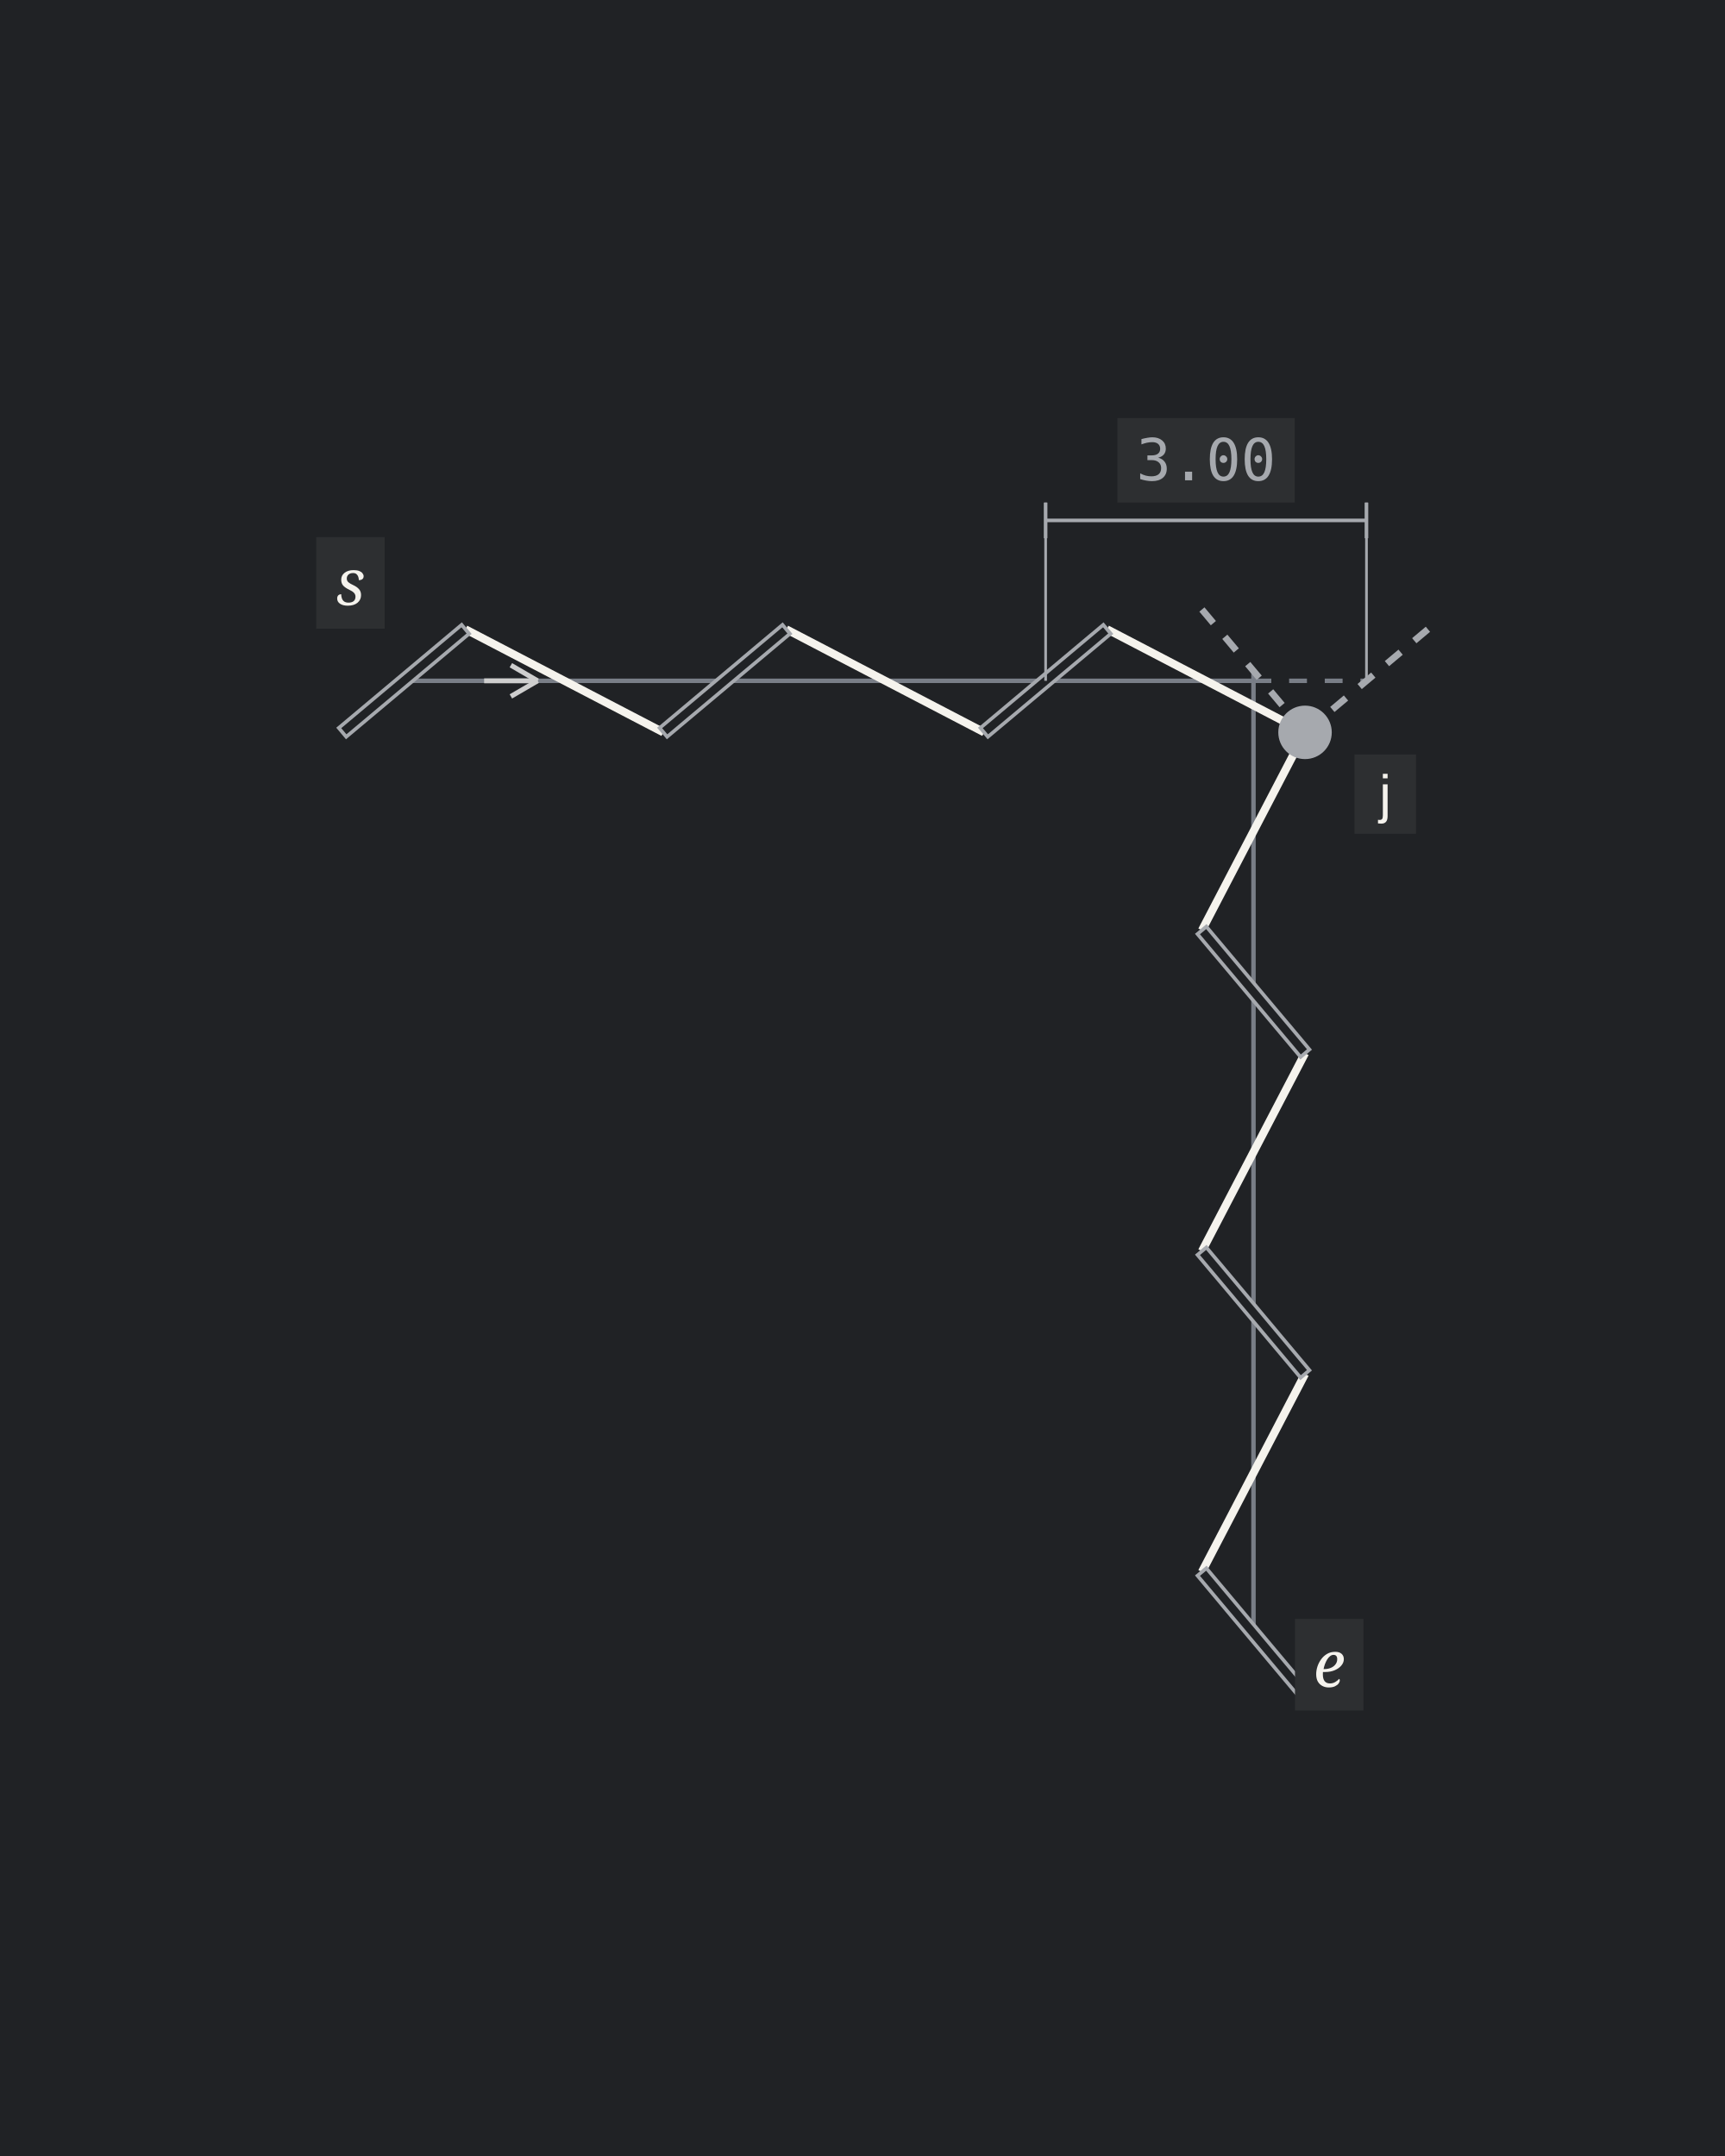
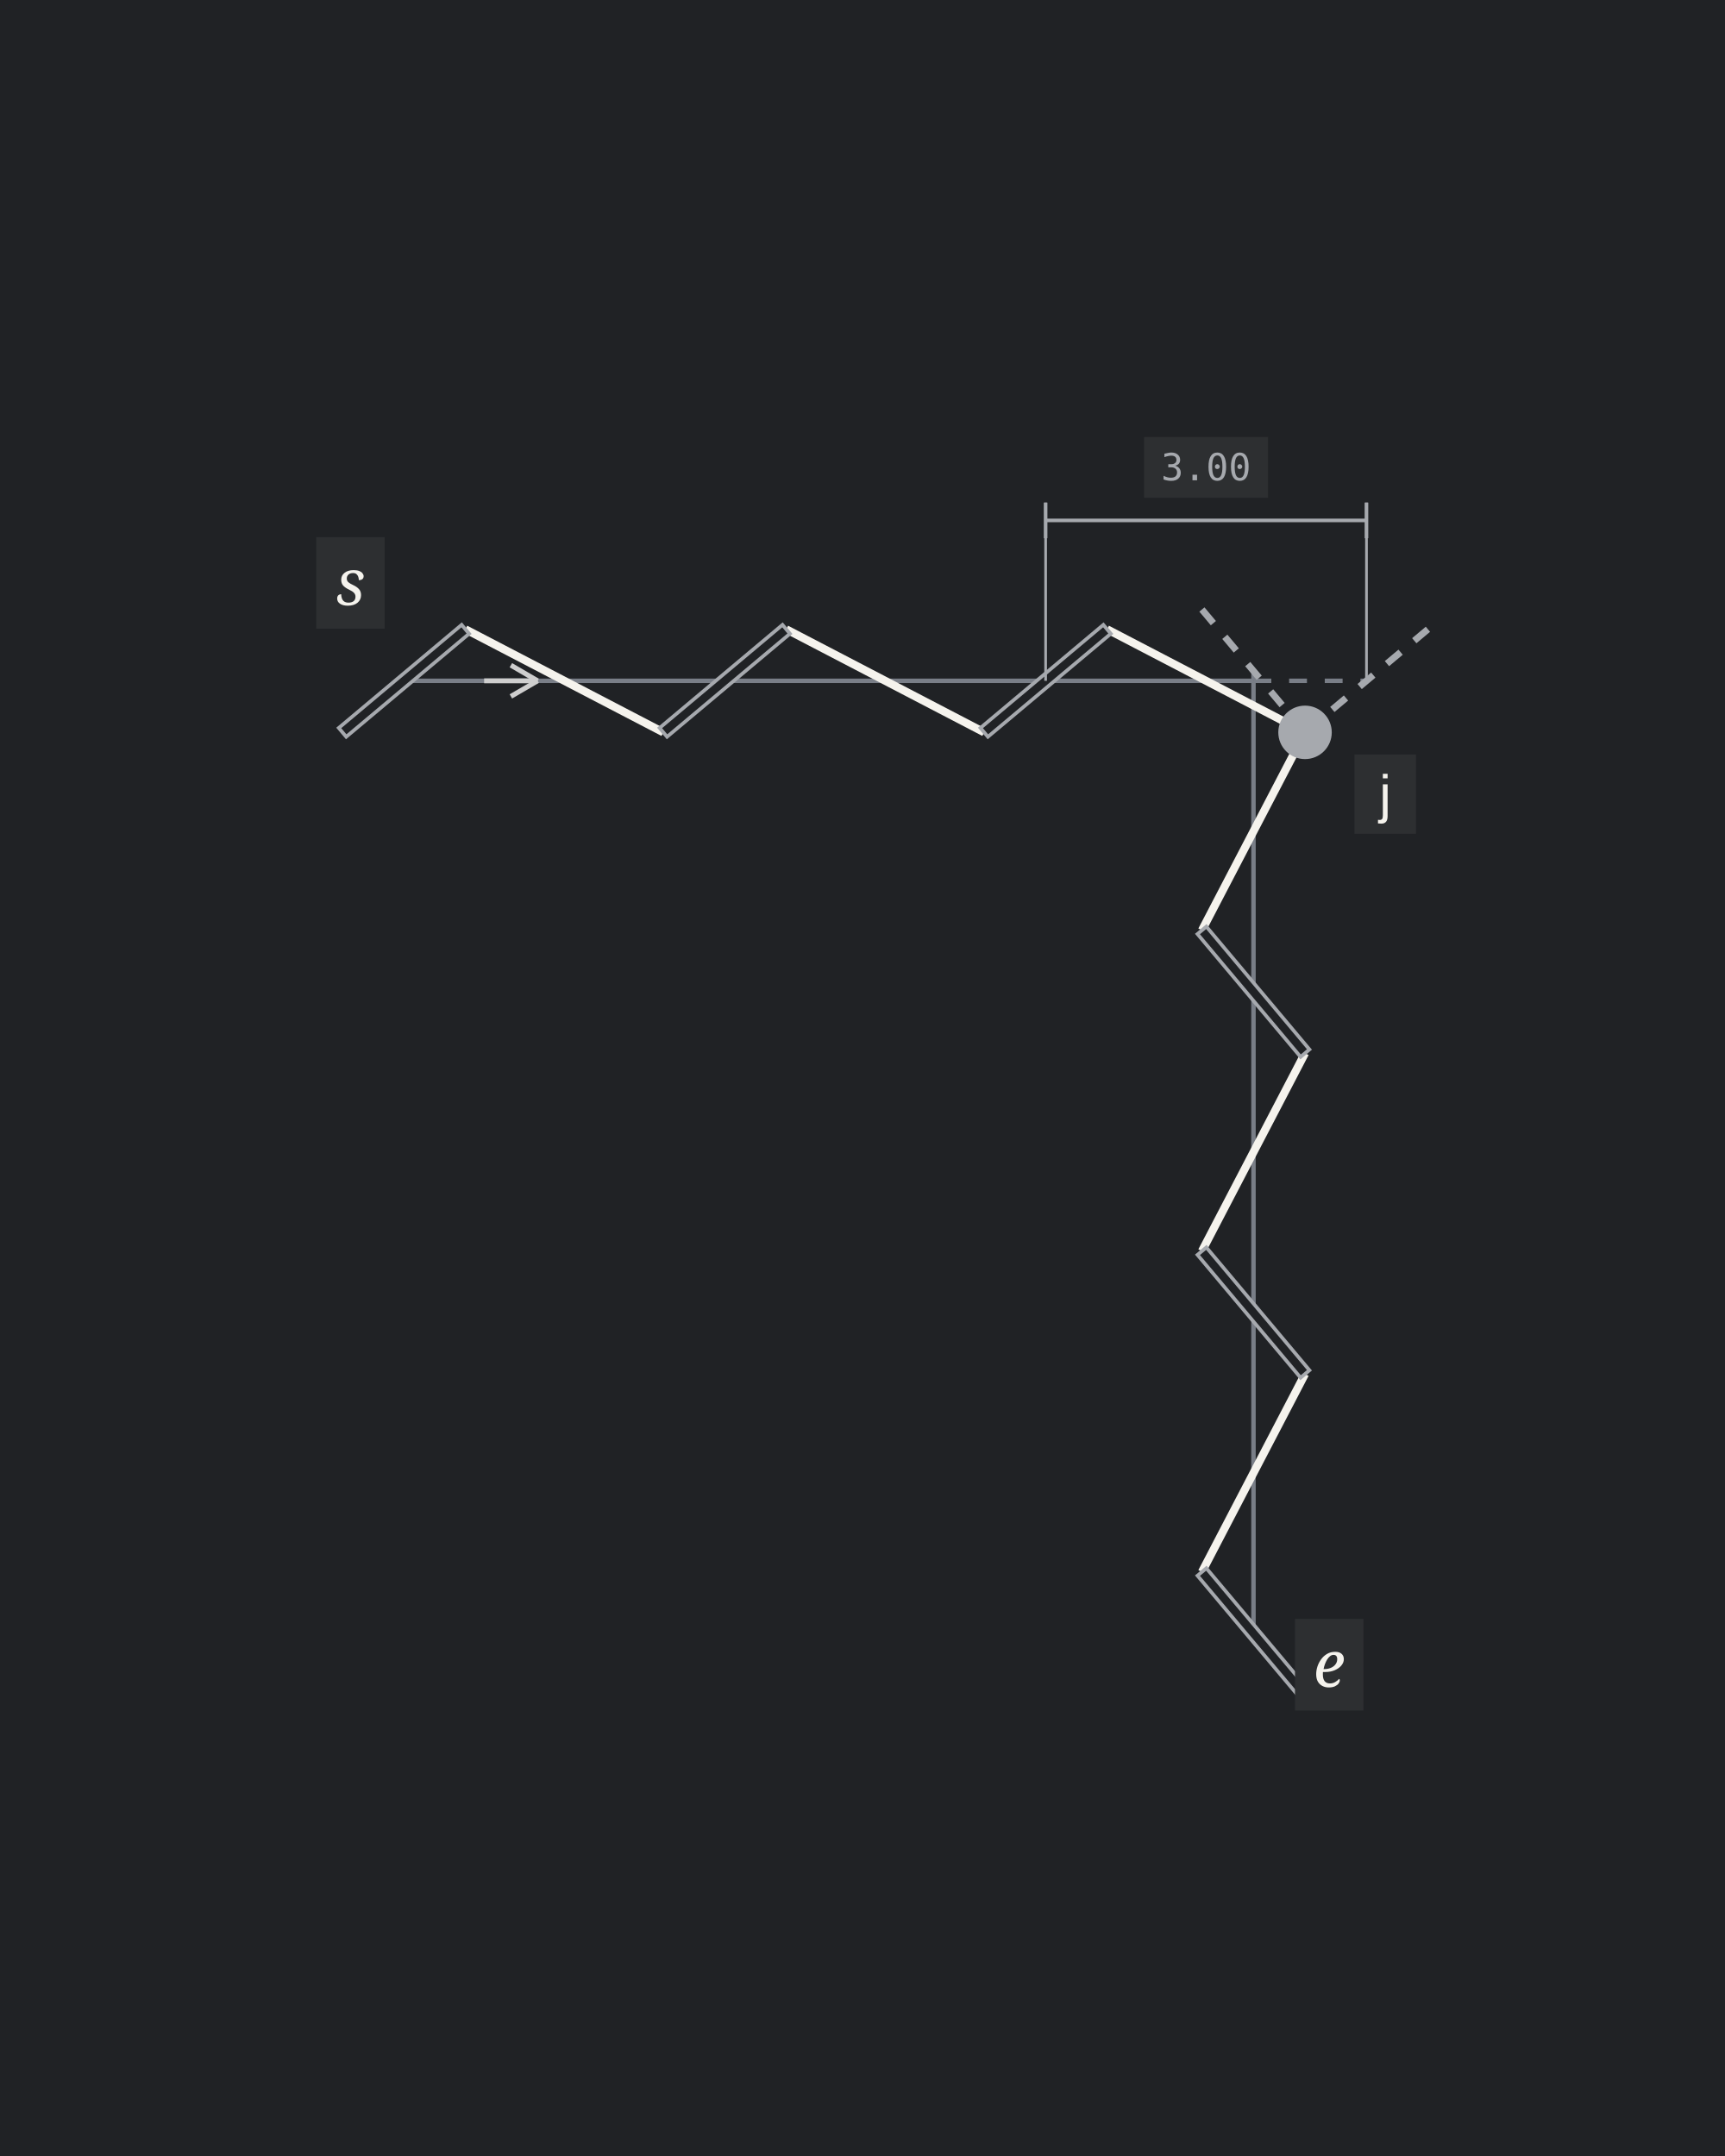
<svg xmlns="http://www.w3.org/2000/svg" width="600" height="750" viewBox="0 0 600 750" role="img" aria-labelledby="title description">
  <rect width="100%" height="100%" fill="#202225" />
  <g transform="translate(-137.5101 74.08193) scale(1.55)">
    <line class="guide" x1="179.359" y1="105" x2="370" y2="105" stroke="#797E87" stroke-width="1" />
    <line class="guide" x1="370" y1="105" x2="370" y2="318.781" stroke="#797E87" stroke-width="1" />
    <line class="extension" x1="370" y1="105" x2="395.359" y2="105" stroke="#797E87" stroke-width="1" stroke-dasharray="4 4" />
    <line class="extension" x1="370" y1="105" x2="370" y2="102.781" stroke="#797E87" stroke-width="1" stroke-dasharray="4 4" />
    <line class="thread" x1="193.148" y1="93.43" x2="237.57" y2="116.57" stroke="#F5F3ED" stroke-width="1.8" />
    <line class="thread" x1="265.148" y1="93.43" x2="309.57" y2="116.57" stroke="#F5F3ED" stroke-width="1.8" />
    <line class="thread" x1="337.148" y1="93.43" x2="381.57" y2="116.57" stroke="#F5F3ED" stroke-width="1.8" />
    <line class="thread" x1="381.57" y1="116.57" x2="358.43" y2="160.993" stroke="#F5F3ED" stroke-width="1.8" />
    <line class="thread" x1="381.57" y1="188.57" x2="358.43" y2="232.993" stroke="#F5F3ED" stroke-width="1.8" />
    <line class="thread" x1="381.57" y1="260.57" x2="358.43" y2="304.993" stroke="#F5F3ED" stroke-width="1.8" />
    <line class="slit" x1="165.57" y1="116.57" x2="193.148" y2="93.43" stroke="#202225" stroke-width="2.6" />
    <polygon class="slit-outline" points="166.406,117.566 193.983,94.426 192.312,92.434 164.735,115.574" fill="#202225" stroke="#A6A9AE" stroke-width="0.8" />
    <line class="slit" x1="237.57" y1="116.57" x2="265.148" y2="93.43" stroke="#202225" stroke-width="2.6" />
    <polygon class="slit-outline" points="238.406,117.566 265.983,94.426 264.312,92.434 236.735,115.574" fill="#202225" stroke="#A6A9AE" stroke-width="0.8" />
    <line class="slit" x1="309.57" y1="116.57" x2="337.148" y2="93.43" stroke="#202225" stroke-width="2.6" />
    <polygon class="slit-outline" points="310.406,117.566 337.983,94.426 336.312,92.434 308.735,115.574" fill="#202225" stroke="#A6A9AE" stroke-width="0.8" />
    <line class="virtual" x1="381.57" y1="116.57" x2="409.148" y2="93.43" stroke="#A6A9AE" stroke-width="1.5" stroke-dasharray="4 4" />
    <line class="slit" x1="358.43" y1="304.993" x2="381.57" y2="332.57" stroke="#202225" stroke-width="2.6" />
    <polygon class="slit-outline" points="357.434,305.828 380.574,333.406 382.566,331.735 359.426,304.157" fill="#202225" stroke="#A6A9AE" stroke-width="0.8" />
    <line class="slit" x1="358.43" y1="232.993" x2="381.57" y2="260.57" stroke="#202225" stroke-width="2.6" />
    <polygon class="slit-outline" points="357.434,233.828 380.574,261.406 382.566,259.735 359.426,232.157" fill="#202225" stroke="#A6A9AE" stroke-width="0.8" />
    <line class="slit" x1="358.43" y1="160.993" x2="381.57" y2="188.57" stroke="#202225" stroke-width="2.6" />
    <polygon class="slit-outline" points="357.434,161.828 380.574,189.406 382.566,187.735 359.426,160.157" fill="#202225" stroke="#A6A9AE" stroke-width="0.8" />
    <line class="virtual" x1="358.43" y1="88.993" x2="381.57" y2="116.57" stroke="#A6A9AE" stroke-width="1.5" stroke-dasharray="4 4" />
    <circle class="hole" cx="381.57" cy="116.57" r="6" fill="#A6A9AE" />
    <line class="dimension" x1="323.359" y1="69" x2="395.359" y2="69" stroke="#A6A9AE" stroke-width="0.8" />
    <line class="dimension" x1="323.359" y1="73" x2="323.359" y2="65" stroke="#A6A9AE" stroke-width="0.8" />
    <line class="dimension" x1="395.359" y1="73" x2="395.359" y2="65" stroke="#A6A9AE" stroke-width="0.8" />
-     <rect class="label-background" x="339.459" y="46.04" width="39.8" height="18.95" fill="#2D2F31" />
-     <text class="measurement" x="359.359" y="60" text-anchor="middle" font-family="Consolas" font-size="13" fill="#A6A9AE">3.00</text>
+     <rect class="label-background" x="345.456" y="50.284" width="27.806" height="13.645" fill="#2D2F31" />
+     <text class="measurement" x="359.359" y="60" text-anchor="middle" font-family="Consolas" font-size="8.387" fill="#A6A9AE">3.00</text>
    <line class="dimension" x1="323.359" y1="105" x2="323.359" y2="65" stroke="#A6A9AE" stroke-width="0.6" />
    <line class="dimension" x1="395.359" y1="105" x2="395.359" y2="65" stroke="#A6A9AE" stroke-width="0.6" />
    <rect class="label-background" x="159.679" y="72.752" width="15.36" height="20.56" fill="#2D2F31" />
    <text class="notation-start" x="167.359" y="88" text-anchor="middle" font-family="Cambria" font-size="14.4" font-style="italic" fill="#F5F3ED">s</text>
    <line class="direction" x1="197.359" y1="105" x2="209.359" y2="105" stroke="#CECECE" stroke-width="1.1" />
    <line class="direction" x1="209.359" y1="105" x2="203.359" y2="101.5" stroke="#CECECE" stroke-width="1.1" />
    <line class="direction" x1="209.359" y1="105" x2="203.359" y2="108.5" stroke="#CECECE" stroke-width="1.1" />
    <rect class="label-background" x="379.32" y="315.533" width="15.36" height="20.56" fill="#2D2F31" />
    <text class="notation-end" x="387" y="330.781" text-anchor="middle" font-family="Cambria" font-size="14.4" font-style="italic" fill="#F5F3ED">e</text>
    <rect class="label-background" x="392.67" y="121.53" width="13.8" height="17.8" fill="#2D2F31" />
    <text class="notation-junction" x="399.57" y="134.57" text-anchor="middle" font-family="Arial" font-size="12" fill="#F5F3ED">j</text>
  </g>
</svg>
